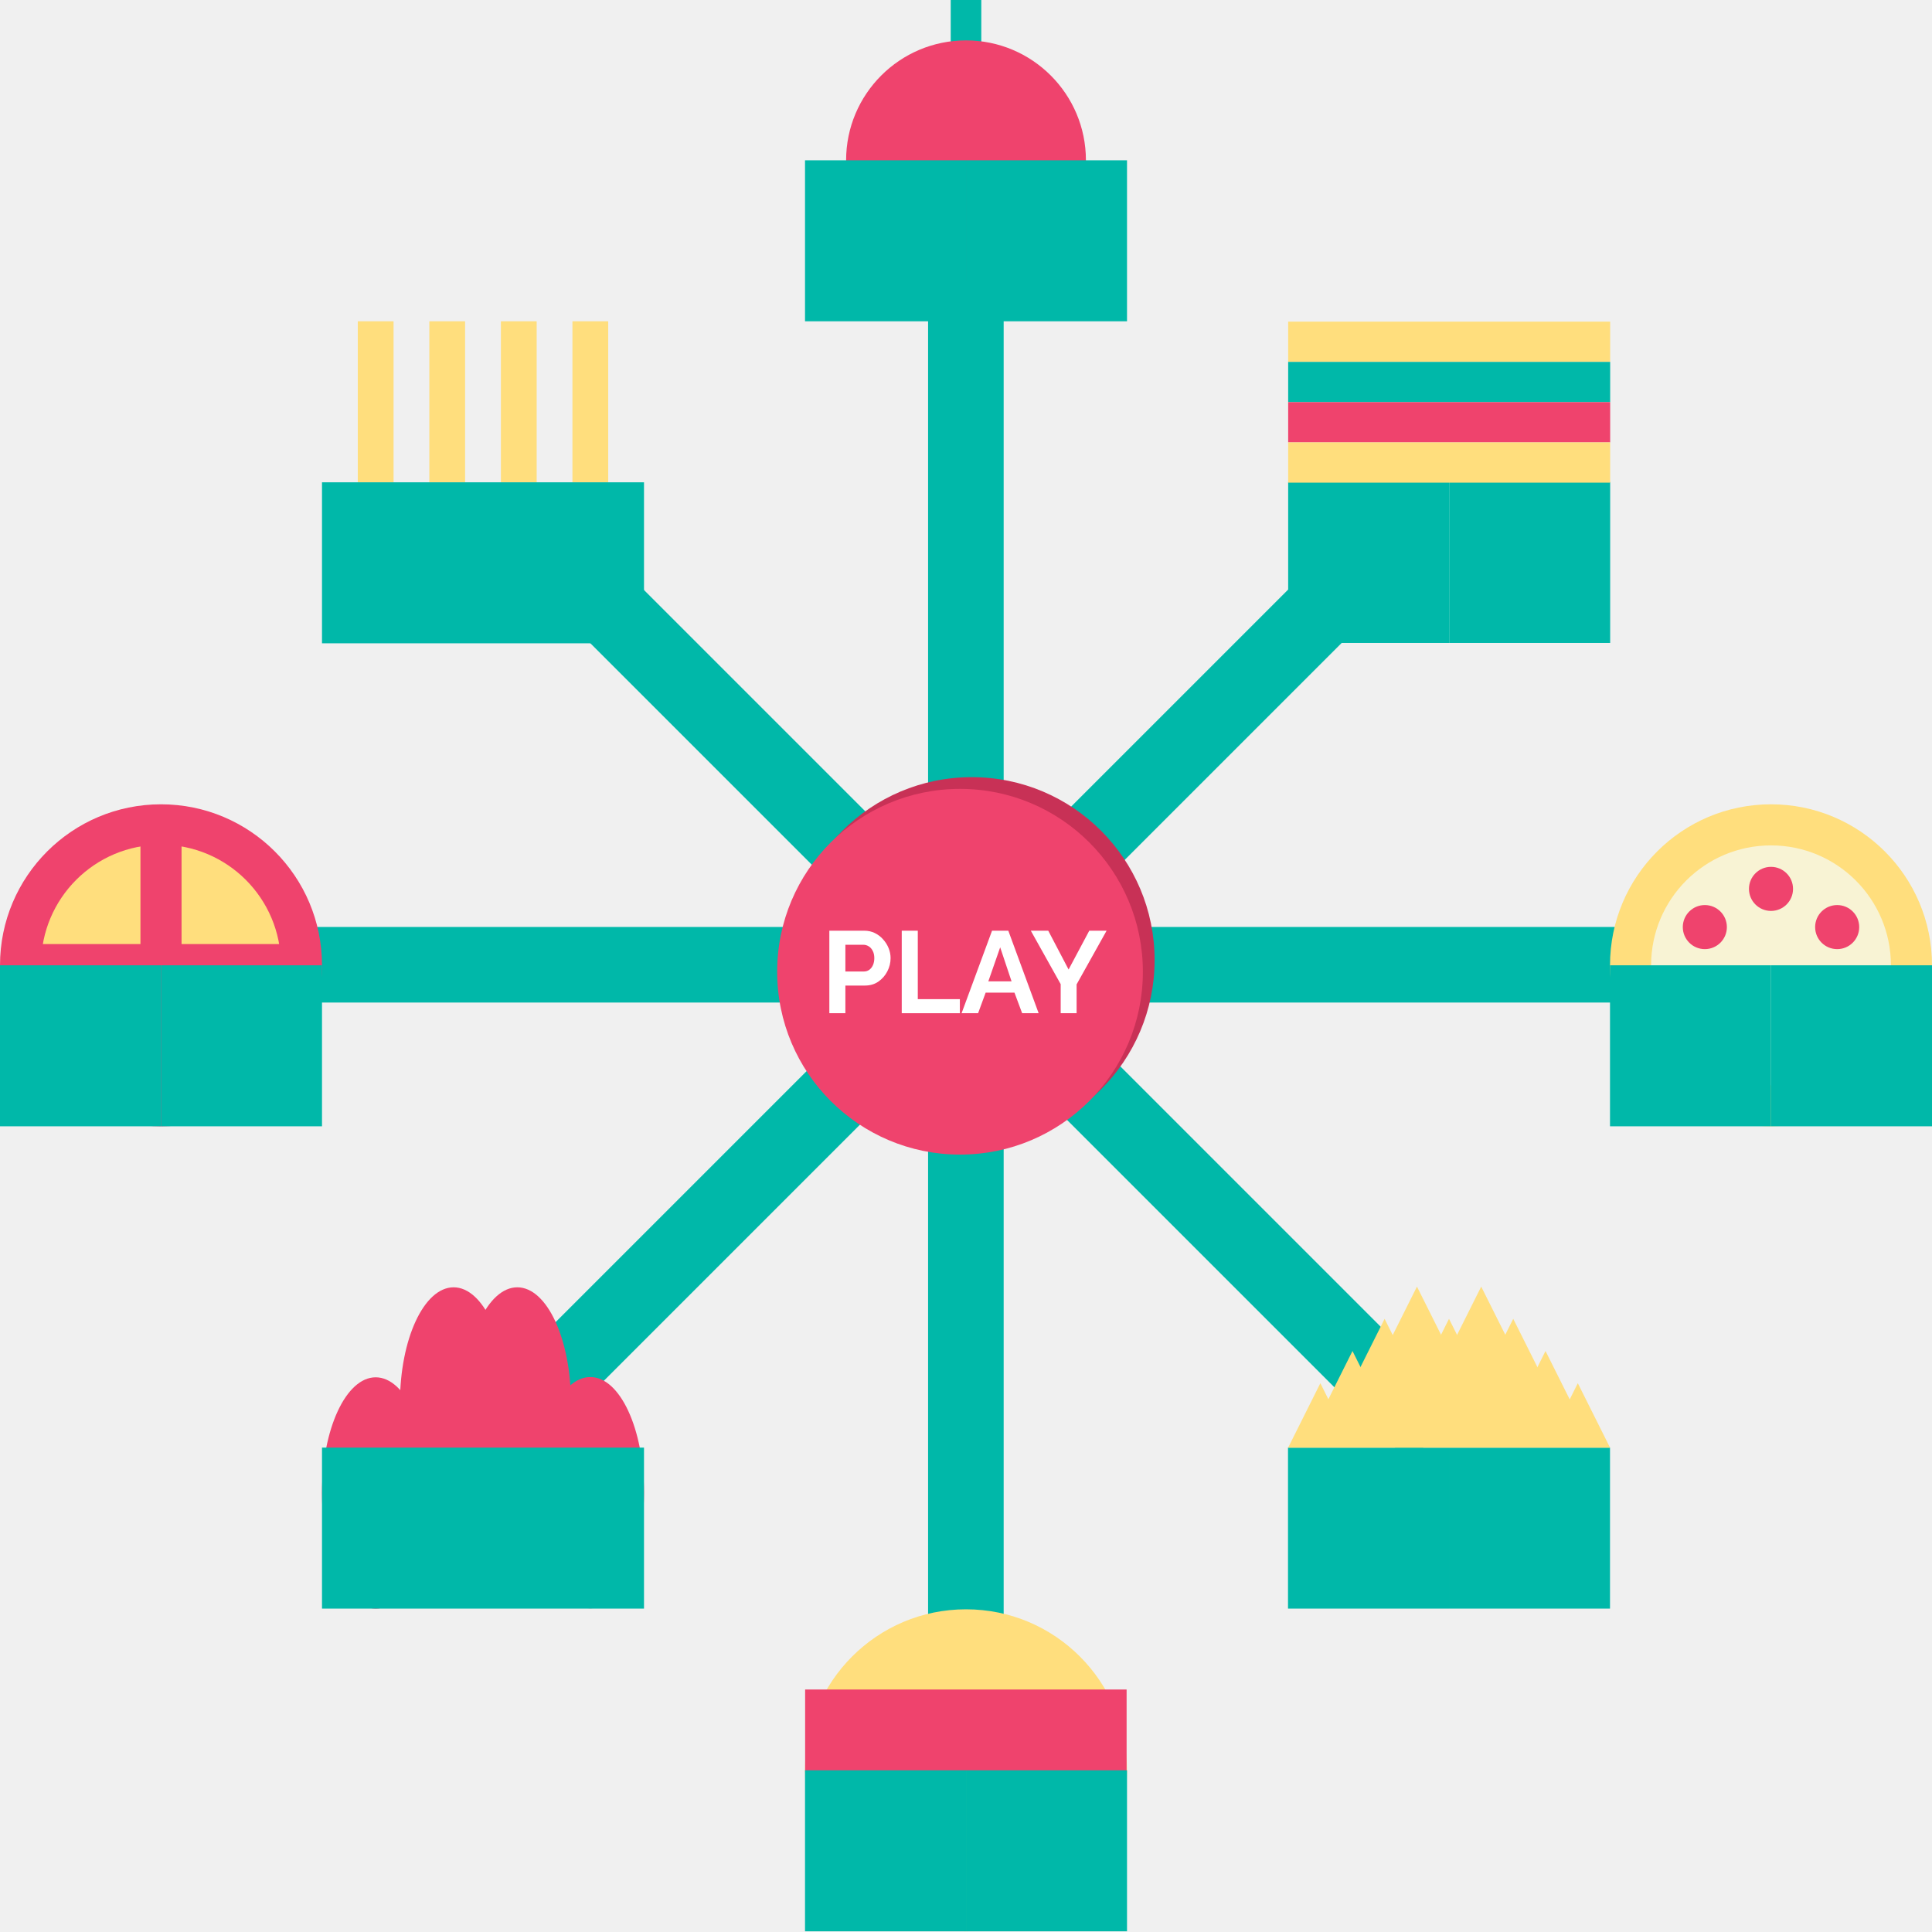
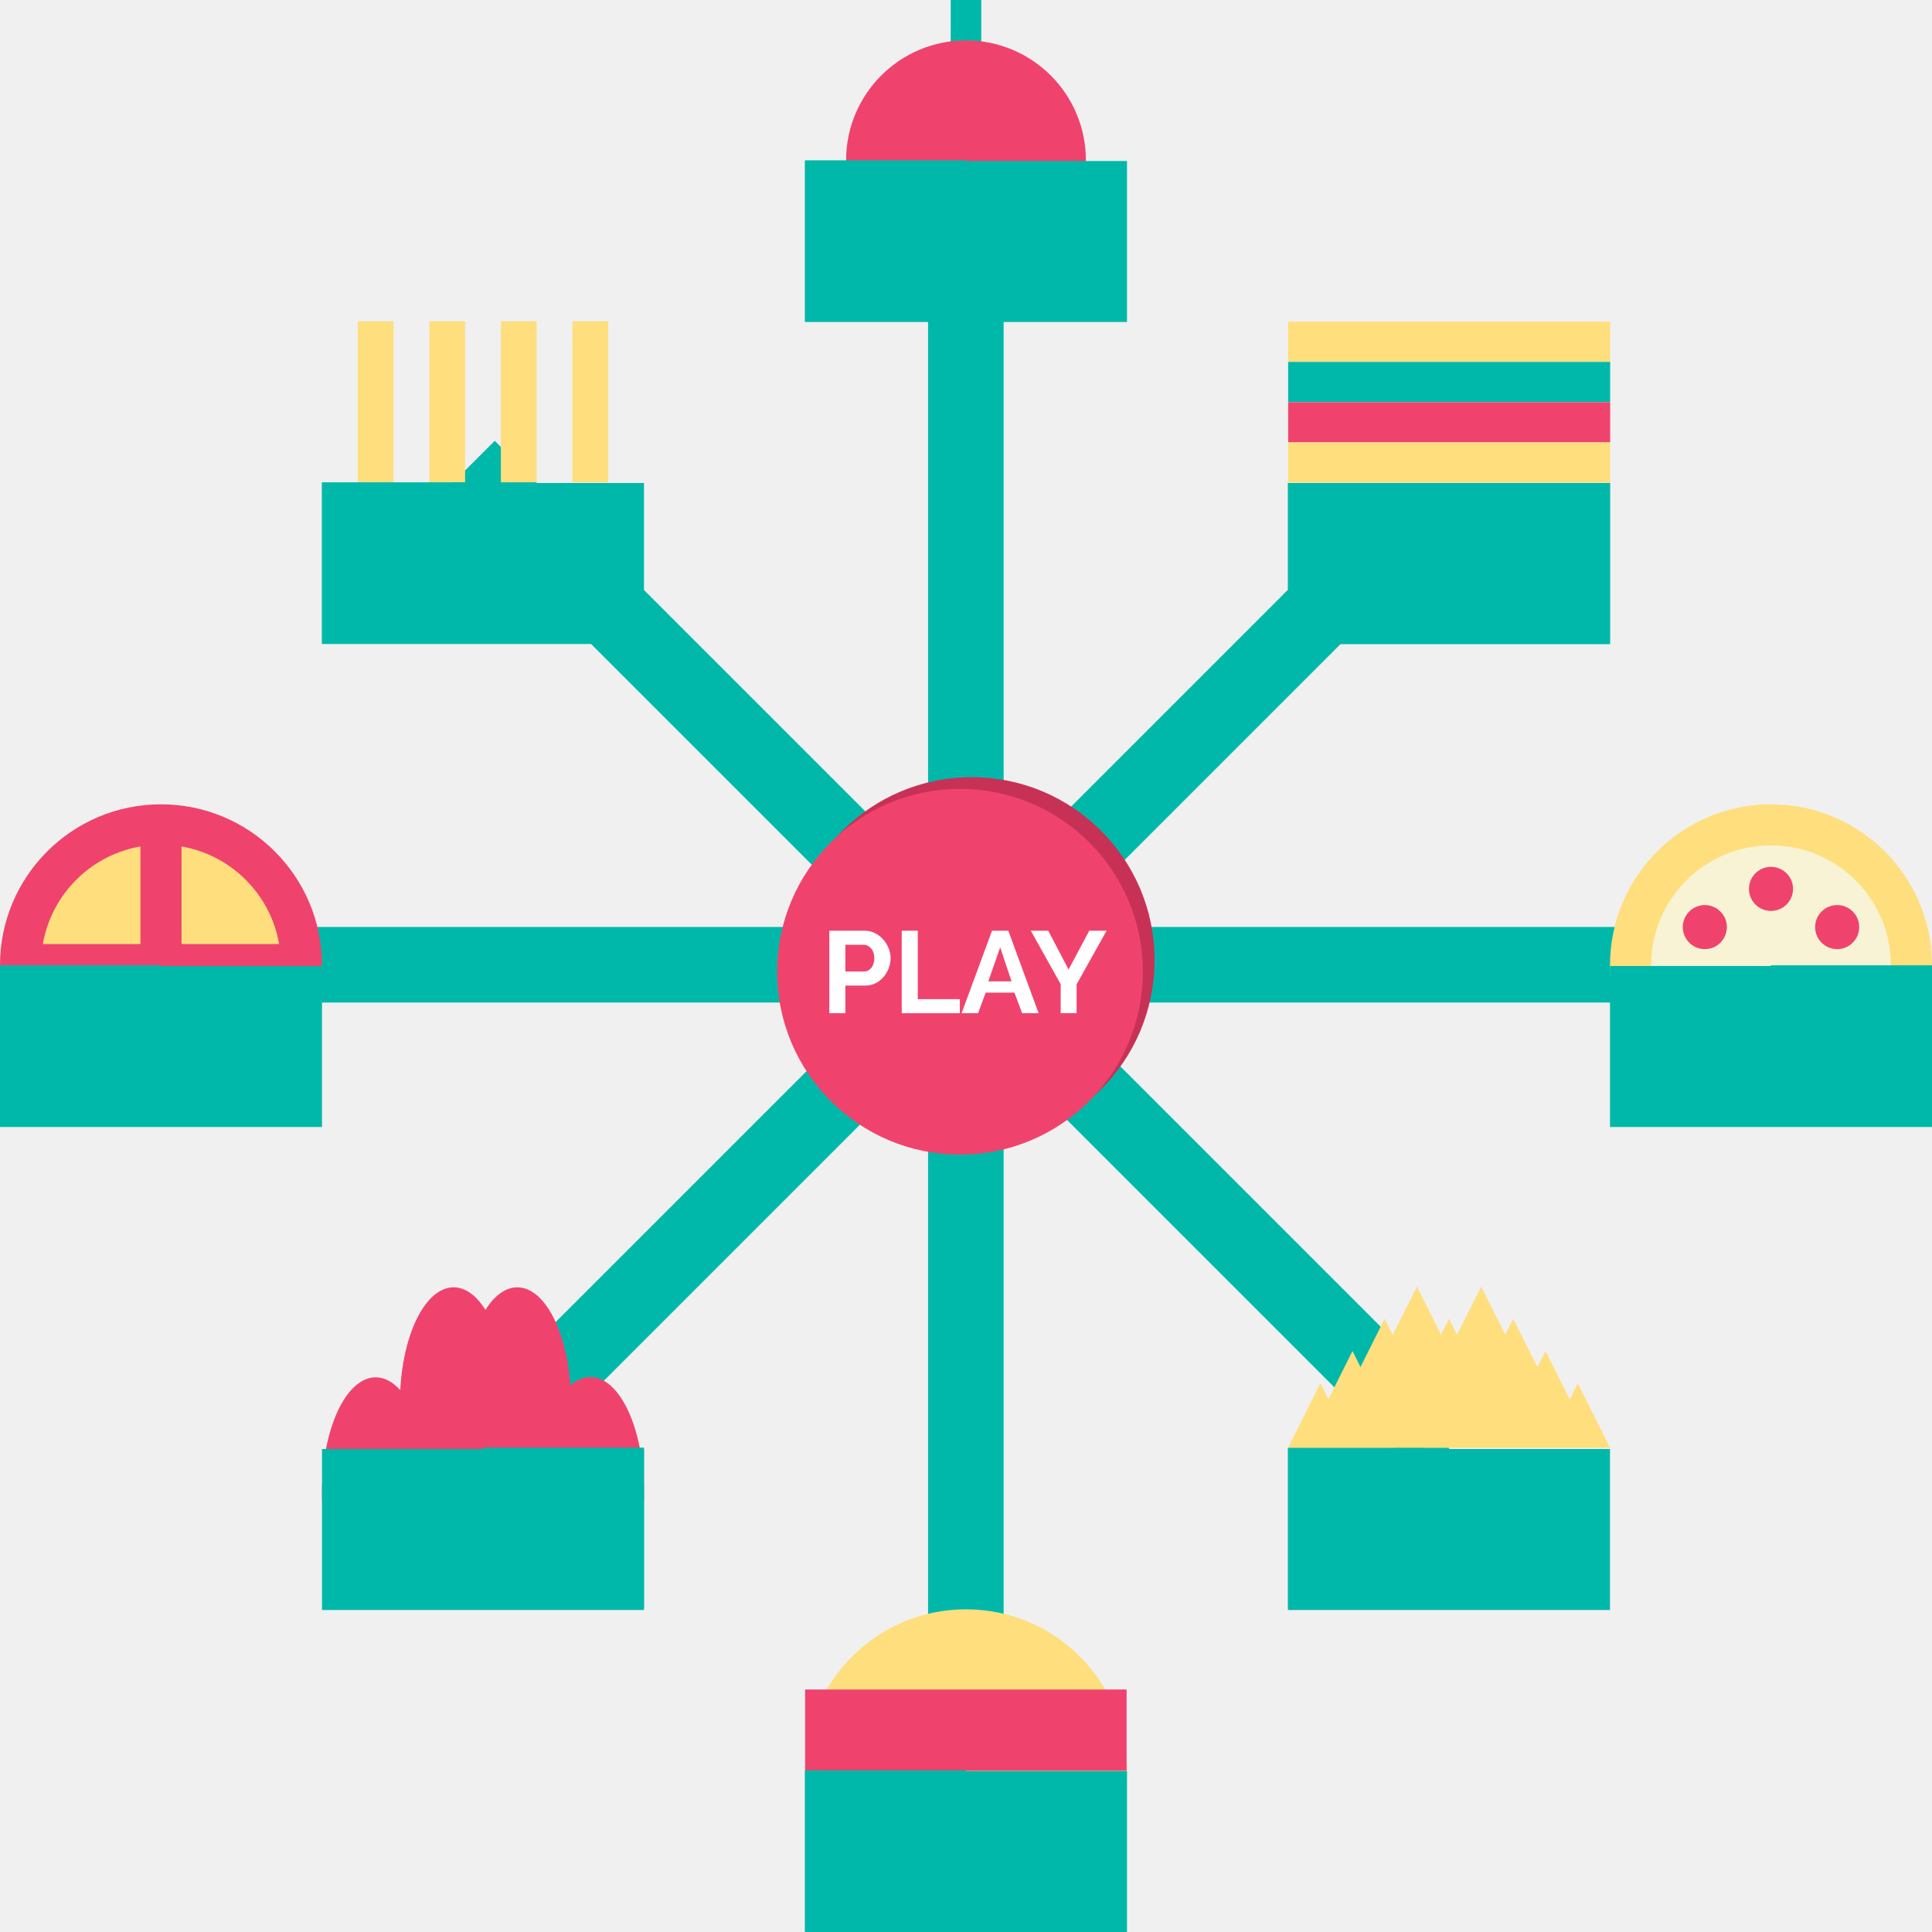
- <svg xmlns="http://www.w3.org/2000/svg" width="532" height="532" viewBox="0 0 532 532" fill="none">
+ <svg xmlns="http://www.w3.org/2000/svg" width="420" height="420" viewBox="0 0 420 420" fill="none">
  <g id="whole">
    <g id="hero">
      <g id="caraousel">
-         <rect id="Rectangle 69" x="255.56" y="44.034" width="20.811" height="443.556" fill="#00B8A9" />
-         <path id="Rectangle 70" d="M370.21 146.849L384.926 161.564L132.618 413.872L117.902 399.156L370.21 146.849Z" fill="#00B8A9" />
-         <rect id="Rectangle 71" x="466.773" y="255.251" width="20.811" height="422.745" transform="rotate(90 466.773 255.251)" fill="#00B8A9" />
-         <rect id="Rectangle 72" x="402.732" y="387.867" width="20.811" height="344.466" transform="rotate(135 402.732 387.867)" fill="#00B8A9" />
+         <rect id="Rectangle 69" x="201.754" y="34.764" width="16.43" height="350.177" fill="#00B8A9" />
+         <path id="Rectangle 70" d="M292.268 115.934L303.886 127.551L104.694 326.743L93.077 315.125L292.268 115.934Z" fill="#00B8A9" />
+         <rect id="Rectangle 71" x="368.503" y="201.515" width="16.43" height="333.748" transform="rotate(90 368.503 201.515)" fill="#00B8A9" />
+         <rect id="Rectangle 72" x="317.944" y="306.213" width="16.43" height="297.533" transform="rotate(135 317.944 306.213)" fill="#00B8A9" />
      </g>
      <g id="apple">
-         <path id="Vector" d="M270.212 0H261.793V13.829H270.212V0Z" fill="#00B8A9" />
-         <path id="Vector_2" d="M266.004 77.159C284.238 77.159 299.021 62.377 299.021 44.142C299.021 25.907 284.238 11.124 266.004 11.124C247.769 11.124 232.986 25.907 232.986 44.142C232.986 62.377 247.769 77.159 266.004 77.159Z" fill="#EF436D" />
+         <path id="Vector" d="M213.322 0H206.676V10.918H213.322V0Z" fill="#00B8A9" />
+         <path id="Vector_2" d="M210 60.915C224.396 60.915 236.066 49.245 236.066 34.849C236.066 20.453 224.396 8.782 210 8.782C195.604 8.782 183.934 20.453 183.934 34.849C183.934 49.245 195.604 60.915 210 60.915Z" fill="#EF436D" />
        <g id="Group">
-           <path id="Vector_3" d="M310.337 44.141H266.004V88.474H310.337V44.141Z" fill="#00B8A9" />
-           <path id="Vector_4" d="M266.003 44.141H221.67V88.474H266.003V44.141Z" fill="#00B8A9" />
+           <path id="Vector_3" d="M245 35H175V70H245V35Z" fill="#00B8A9" />
+           <path id="Vector_4" d="M210 34.848H175V69.849H210V34.848Z" fill="#00B8A9" />
        </g>
      </g>
      <g id="pizza">
        <g id="Group_2">
          <g id="Group_3">
-             <path id="Vector_5" d="M487.668 310.141C512.153 310.141 532.002 290.292 532.002 265.808C532.002 241.323 512.153 221.474 487.668 221.474C463.184 221.474 443.335 241.323 443.335 265.808C443.335 290.292 463.184 310.141 487.668 310.141Z" fill="#FFDE7D" />
-             <path id="Vector_6" d="M487.669 298.825C505.903 298.825 520.686 284.043 520.686 265.808C520.686 247.573 505.903 232.791 487.669 232.791C469.434 232.791 454.651 247.573 454.651 265.808C454.651 284.043 469.434 298.825 487.669 298.825Z" fill="#F8F3D4" />
+             <path id="Vector_5" d="M384.999 244.849C404.329 244.849 420 229.179 420 209.849C420 190.519 404.329 174.849 384.999 174.849C365.669 174.849 349.999 190.519 349.999 209.849C349.999 229.179 365.669 244.849 384.999 244.849Z" fill="#FFDE7D" />
+             <path id="Vector_6" d="M384.999 235.915C399.395 235.915 411.066 224.245 411.066 209.849C411.066 195.453 399.395 183.783 384.999 183.783C370.603 183.783 358.933 195.453 358.933 209.849C358.933 224.245 370.603 235.915 384.999 235.915Z" fill="#F8F3D4" />
          </g>
          <g id="Group_4">
-             <path id="Vector_7" d="M487.668 250.835C491.02 250.835 493.736 248.118 493.736 244.766C493.736 241.415 491.02 238.698 487.668 238.698C484.317 238.698 481.6 241.415 481.6 244.766C481.6 248.118 484.317 250.835 487.668 250.835Z" fill="#EF436D" />
-             <path id="Vector_8" d="M469.448 261.355C472.8 261.355 475.517 258.638 475.517 255.287C475.517 251.935 472.8 249.218 469.448 249.218C466.097 249.218 463.38 251.935 463.38 255.287C463.38 258.638 466.097 261.355 469.448 261.355Z" fill="#EF436D" />
-             <path id="Vector_9" d="M505.889 261.355C509.24 261.355 511.957 258.638 511.957 255.287C511.957 251.935 509.24 249.218 505.889 249.218C502.537 249.218 499.82 251.935 499.82 255.287C499.82 258.638 502.537 261.355 505.889 261.355Z" fill="#EF436D" />
+             <path id="Vector_7" d="M384.999 198.028C387.645 198.028 389.79 195.883 389.79 193.238C389.79 190.592 387.645 188.447 384.999 188.447C382.353 188.447 380.208 190.592 380.208 193.238C380.208 195.883 382.353 198.028 384.999 198.028Z" fill="#EF436D" />
+             <path id="Vector_8" d="M370.615 206.334C373.261 206.334 375.406 204.189 375.406 201.543C375.406 198.897 373.261 196.752 370.615 196.752C367.969 196.752 365.824 198.897 365.824 201.543C365.824 204.189 367.969 206.334 370.615 206.334Z" fill="#EF436D" />
+             <path id="Vector_9" d="M399.384 206.334C402.03 206.334 404.175 204.189 404.175 201.543C404.175 198.897 402.03 196.752 399.384 196.752C396.738 196.752 394.593 198.897 394.593 201.543C394.593 204.189 396.738 206.334 399.384 206.334Z" fill="#EF436D" />
          </g>
        </g>
        <g id="Group_5">
-           <path id="Vector_10" d="M532.001 265.807H487.668V310.141H532.001V265.807Z" fill="#00B8A9" />
-           <path id="Vector_11" d="M487.668 265.807H443.335V310.141H487.668V265.807Z" fill="#00B8A9" />
+           <path id="Vector_10" d="M419.999 209.849H384.999V244.849H419.999V209.849Z" fill="#00B8A9" />
+           <path id="Vector_11" d="M420 210H350V245H420V210Z" fill="#00B8A9" />
        </g>
      </g>
      <g id="hamburger">
-         <path id="Vector_12" d="M266.003 531.809C290.488 531.809 310.337 511.96 310.337 487.475C310.337 462.99 290.488 443.142 266.003 443.142C241.519 443.142 221.67 462.99 221.67 487.475C221.67 511.96 241.519 531.809 266.003 531.809Z" fill="#FFDE7D" />
-         <path id="Vector_13" d="M310.226 465.227H221.701V487.591H310.226V465.227Z" fill="#EF436D" />
+         <path id="Vector_12" d="M210 419.851C229.33 419.851 245 404.181 245 384.851C245 365.521 229.33 349.85 210 349.85C190.67 349.85 175 365.521 175 384.851C175 404.181 190.67 419.851 210 419.851Z" fill="#FFDE7D" />
+         <path id="Vector_13" d="M244.913 367.286H175.024V384.942H244.913V367.286Z" fill="#EF436D" />
        <g id="Group_6">
-           <path id="Vector_14" d="M310.336 487.476H266.003V531.809H310.336V487.476Z" fill="#00B8A9" />
-           <path id="Vector_15" d="M266.003 487.476H221.67V531.809H266.003V487.476Z" fill="#00B8A9" />
+           <path id="Vector_14" d="M245 385H175V420H245V385Z" fill="#00B8A9" />
+           <path id="Vector_15" d="M210 384.851H174.999V419.851H210V384.851Z" fill="#00B8A9" />
        </g>
      </g>
      <g id="fries">
        <g id="Group_7">
-           <path id="Vector_16" d="M128.074 88.476H118.222V132.809H128.074V88.476Z" fill="#FFDE7D" />
-           <path id="Vector_17" d="M108.372 88.476H98.519V132.809H108.372V88.476Z" fill="#FFDE7D" />
-           <path id="Vector_18" d="M167.481 88.476H157.629V132.809H167.481V88.476Z" fill="#FFDE7D" />
-           <path id="Vector_19" d="M147.779 88.476H137.927V132.809H147.779V88.476Z" fill="#FFDE7D" />
+           <path id="Vector_16" d="M101.107 69.849H93.329V104.85H101.107V69.849Z" fill="#FFDE7D" />
+           <path id="Vector_17" d="M85.553 69.849H77.775V104.85H85.553V69.849Z" fill="#FFDE7D" />
+           <path id="Vector_18" d="M132.219 69.849H124.44V104.85H132.219V69.849Z" fill="#FFDE7D" />
+           <path id="Vector_19" d="M116.665 69.849H108.886V104.85H116.665V69.849Z" fill="#FFDE7D" />
        </g>
        <g id="Group_8">
-           <path id="Vector_20" d="M177.333 132.809H133V177.142H177.333V132.809Z" fill="#00B8A9" />
-           <path id="Vector_21" d="M133 132.809H88.667V177.142H133V132.809Z" fill="#00B8A9" />
+           <path id="Vector_20" d="M140 105H70V140H140V105Z" fill="#00B8A9" />
+           <path id="Vector_21" d="M104.997 104.849H69.997V139.849H104.997V104.849Z" fill="#00B8A9" />
        </g>
      </g>
      <g id="nachos">
        <g id="Group_9">
-           <path id="Vector_22" d="M443.335 398.616H399.002V442.95H443.335V398.616Z" fill="#00B8A9" />
-           <path id="Vector_23" d="M399.001 398.616H354.668V442.95H399.001V398.616Z" fill="#00B8A9" />
+           <path id="Vector_22" d="M350 315H280V350H350V315Z" fill="#00B8A9" />
+           <path id="Vector_23" d="M314.999 314.698H279.999V349.699H314.999V314.698Z" fill="#00B8A9" />
        </g>
-         <path id="Vector_24" d="M443.38 398.615H354.713L382.335 369.595H415.523L443.38 398.615Z" fill="#FFDE7D" />
+         <path id="Vector_24" d="M350.035 314.697H280.035L301.842 291.787H328.043L350.035 314.697Z" fill="#FFDE7D" />
        <g id="Group_10">
-           <path id="Vector_25" d="M363.58 380.883L354.713 398.616H372.446L363.58 380.883Z" fill="#FFDE7D" />
-           <path id="Vector_26" d="M381.313 380.883L372.446 398.616H390.18L381.313 380.883Z" fill="#FFDE7D" />
-           <path id="Vector_27" d="M399.001 380.883L390.135 398.616H407.868L399.001 380.883Z" fill="#FFDE7D" />
-           <path id="Vector_28" d="M416.735 380.883L407.868 398.616H425.602L416.735 380.883Z" fill="#FFDE7D" />
-           <path id="Vector_29" d="M434.468 380.883L425.602 398.616H443.335L434.468 380.883Z" fill="#FFDE7D" />
-           <path id="Vector_30" d="M372.425 372.016L363.559 389.749H381.292L372.425 372.016Z" fill="#FFDE7D" />
-           <path id="Vector_31" d="M390.134 372.016L381.268 389.749H399.001L390.134 372.016Z" fill="#FFDE7D" />
-           <path id="Vector_32" d="M407.843 372.016L398.977 389.749H416.71L407.843 372.016Z" fill="#FFDE7D" />
-           <path id="Vector_33" d="M425.577 372.016L416.71 389.749H434.443L425.577 372.016Z" fill="#FFDE7D" />
-           <path id="Vector_34" d="M381.268 363.149L372.401 380.882H390.135L381.268 363.149Z" fill="#FFDE7D" />
-           <path id="Vector_35" d="M399.001 363.149L390.135 380.882H407.868L399.001 363.149Z" fill="#FFDE7D" />
-           <path id="Vector_36" d="M416.689 363.149L407.822 380.882H425.556L416.689 363.149Z" fill="#FFDE7D" />
-           <path id="Vector_37" d="M390.179 354.282L381.312 372.016H399.046L390.179 354.282Z" fill="#FFDE7D" />
-           <path id="Vector_38" d="M407.868 354.282L399.001 372.016H416.734L407.868 354.282Z" fill="#FFDE7D" />
+           <path id="Vector_25" d="M287.035 300.698L280.035 314.698H294.035L287.035 300.698Z" fill="#FFDE7D" />
+           <path id="Vector_26" d="M301.035 300.698L294.035 314.698H308.035L301.035 300.698Z" fill="#FFDE7D" />
+           <path id="Vector_27" d="M314.999 300.698L307.999 314.698H321.999L314.999 300.698Z" fill="#FFDE7D" />
+           <path id="Vector_28" d="M329 300.698L322 314.698H336L329 300.698Z" fill="#FFDE7D" />
+           <path id="Vector_29" d="M343 300.698L336 314.698H350L343 300.698Z" fill="#FFDE7D" />
+           <path id="Vector_30" d="M294.018 293.698L287.018 307.698H301.018L294.018 293.698Z" fill="#FFDE7D" />
+           <path id="Vector_31" d="M307.999 293.698L300.999 307.698H314.999L307.999 293.698Z" fill="#FFDE7D" />
+           <path id="Vector_32" d="M321.98 293.698L314.98 307.698H328.98L321.98 293.698Z" fill="#FFDE7D" />
+           <path id="Vector_33" d="M335.98 293.698L328.98 307.698H342.98L335.98 293.698Z" fill="#FFDE7D" />
+           <path id="Vector_34" d="M300.999 286.698L293.999 300.698H307.999L300.999 286.698Z" fill="#FFDE7D" />
+           <path id="Vector_35" d="M314.999 286.698L307.999 300.698H321.999L314.999 286.698Z" fill="#FFDE7D" />
+           <path id="Vector_36" d="M328.963 286.698L321.963 300.698H335.964L328.963 286.698Z" fill="#FFDE7D" />
+           <path id="Vector_37" d="M308.034 279.698L301.034 293.698H315.034L308.034 279.698Z" fill="#FFDE7D" />
+           <path id="Vector_38" d="M321.999 279.698L314.999 293.698H328.999L321.999 279.698Z" fill="#FFDE7D" />
        </g>
      </g>
      <g id="orange">
        <g id="Group_11">
-           <path id="Vector_39" d="M44.334 310.142C68.818 310.142 88.667 290.293 88.667 265.809C88.667 241.324 68.818 221.475 44.334 221.475C19.849 221.475 0 241.324 0 265.809C0 290.293 19.849 310.142 44.334 310.142Z" fill="#EF436D" />
-           <path id="Vector_40" d="M44.334 298.634C62.569 298.634 77.351 283.852 77.351 265.617C77.351 247.382 62.569 232.6 44.334 232.6C26.099 232.6 11.316 247.382 11.316 265.617C11.316 283.852 26.099 298.634 44.334 298.634Z" fill="#FFDE7D" />
+           <path id="Vector_39" d="M34.997 244.85C54.327 244.85 69.997 229.18 69.997 209.85C69.997 190.52 54.327 174.85 34.997 174.85C15.666 174.85 -0.004 190.52 -0.004 209.85C-0.004 229.18 15.666 244.85 34.997 244.85Z" fill="#EF436D" />
+           <path id="Vector_40" d="M34.996 235.765C49.393 235.765 61.063 224.094 61.063 209.698C61.063 195.302 49.393 183.632 34.996 183.632C20.601 183.632 8.93 195.302 8.93 209.698C8.93 224.094 20.601 235.765 34.996 235.765Z" fill="#FFDE7D" />
        </g>
        <g id="Group_12">
-           <path id="Vector_41" d="M49.993 226.839H38.677V304.776H49.993V226.839Z" fill="#EF436D" />
-           <path id="Vector_42" d="M83.302 271.276V259.959H5.365V271.276H83.302Z" fill="#EF436D" />
+           <path id="Vector_41" d="M39.465 179.085H30.531V240.614H39.465V179.085Z" fill="#EF436D" />
+           <path id="Vector_42" d="M65.761 214.166V205.232H4.232V214.166H65.761Z" fill="#EF436D" />
        </g>
        <g id="Group_13">
-           <path id="Vector_43" d="M88.668 265.808H44.334V310.142H88.668V265.808Z" fill="#00B8A9" />
-           <path id="Vector_44" d="M44.334 265.808H0V310.142H44.334V265.808Z" fill="#00B8A9" />
+           <path id="Vector_43" d="M70 210H0V245H70V210Z" fill="#00B8A9" />
+           <path id="Vector_44" d="M34.997 209.849H-0.003V244.85H34.997V209.849Z" fill="#00B8A9" />
        </g>
      </g>
      <g id="sandwich">
        <g id="Group_14">
-           <path id="Vector_45" d="M443.379 132.712H399.046V177.045H443.379V132.712Z" fill="#00B8A9" />
-           <path id="Vector_46" d="M399.046 132.712H354.713V177.045H399.046V132.712Z" fill="#00B8A9" />
+           <path id="Vector_45" d="M350 105H280V140H350V105Z" fill="#00B8A9" />
+           <path id="Vector_46" d="M350 105H280V140H350V105Z" fill="#00B8A9" />
        </g>
        <g id="Group_15">
-           <path id="Vector_47" d="M443.38 88.57H354.713V99.655H443.38V88.57Z" fill="#FFDE7D" />
-           <path id="Vector_48" d="M443.38 99.653H354.713V110.738H443.38V99.653Z" fill="#00B8A9" />
-           <path id="Vector_49" d="M443.38 110.736H354.713V121.821H443.38V110.736Z" fill="#EF436D" />
-           <path id="Vector_50" d="M443.38 121.819H354.713V132.904H443.38V121.819Z" fill="#FFDE7D" />
+           <path id="Vector_47" d="M350.034 69.924H280.033V78.675H350.034V69.924Z" fill="#FFDE7D" />
+           <path id="Vector_48" d="M350.034 78.674H280.033V87.425H350.034V78.674Z" fill="#00B8A9" />
+           <path id="Vector_49" d="M350.034 87.424H280.033V96.175H350.034V87.424Z" fill="#EF436D" />
+           <path id="Vector_50" d="M350.034 96.173H280.033V104.924H350.034V96.173Z" fill="#FFDE7D" />
        </g>
      </g>
      <g id="jello">
-         <path id="Vector_51" d="M103.446 442.954C111.608 442.954 118.225 428.695 118.225 411.106C118.225 393.517 111.608 379.258 103.446 379.258C95.284 379.258 88.667 393.517 88.667 411.106C88.667 428.695 95.284 442.954 103.446 442.954Z" fill="#EF436D" />
-         <path id="Vector_52" d="M124.913 418.173C133.075 418.173 139.691 403.914 139.691 386.325C139.691 368.736 133.075 354.477 124.913 354.477C116.75 354.477 110.134 368.736 110.134 386.325C110.134 403.914 116.75 418.173 124.913 418.173Z" fill="#EF436D" />
-         <path id="Vector_53" d="M162.552 442.883C170.714 442.883 177.331 428.624 177.331 411.035C177.331 393.445 170.714 379.187 162.552 379.187C154.39 379.187 147.773 393.445 147.773 411.035C147.773 428.624 154.39 442.883 162.552 442.883Z" fill="#EF436D" />
-         <path id="Vector_54" d="M142.447 418.173C150.609 418.173 157.226 403.914 157.226 386.325C157.226 368.736 150.609 354.477 142.447 354.477C134.285 354.477 127.668 368.736 127.668 386.325C127.668 403.914 134.285 418.173 142.447 418.173Z" fill="#EF436D" />
-         <path id="Vector_55" d="M177.333 398.618H133V442.951H177.333V398.618Z" fill="#00B8A9" />
-         <path id="Vector_56" d="M133 398.618H88.667V442.951H133V398.618Z" fill="#00B8A9" />
+         <path id="Vector_51" d="M81.665 349.702C88.109 349.702 93.332 338.445 93.332 324.559C93.332 310.673 88.109 299.416 81.665 299.416C75.221 299.416 69.997 310.673 69.997 324.559C69.997 338.445 75.221 349.702 81.665 349.702Z" fill="#EF436D" />
+         <path id="Vector_52" d="M98.612 330.138C105.055 330.138 110.279 318.881 110.279 304.995C110.279 291.109 105.055 279.852 98.612 279.852C92.168 279.852 86.944 291.109 86.944 304.995C86.944 318.881 92.168 330.138 98.612 330.138Z" fill="#EF436D" />
+         <path id="Vector_53" d="M128.327 349.646C134.771 349.646 139.995 338.389 139.995 324.503C139.995 310.616 134.771 299.359 128.327 299.359C121.884 299.359 116.66 310.616 116.66 324.503C116.66 338.389 121.884 349.646 128.327 349.646Z" fill="#EF436D" />
+         <path id="Vector_54" d="M112.455 330.138C118.899 330.138 124.123 318.881 124.123 304.995C124.123 291.109 118.899 279.852 112.455 279.852C106.011 279.852 100.788 291.109 100.788 304.995C100.788 318.881 106.011 330.138 112.455 330.138Z" fill="#EF436D" />
+         <path id="Vector_55" d="M139.998 314.7H104.997V349.7H139.998V314.7Z" fill="#00B8A9" />
+         <path id="Vector_56" d="M140 315H70V350H140V315Z" fill="#00B8A9" />
      </g>
-       <path id="Vector_57" d="M266.003 310.142C290.488 310.142 310.337 290.293 310.337 265.809C310.337 241.324 290.488 221.475 266.003 221.475C241.519 221.475 221.67 241.324 221.67 265.809C221.67 290.293 241.519 310.142 266.003 310.142Z" fill="#00B8A9" />
+       <path id="Vector_57" d="M210 244.85C229.33 244.85 245 229.18 245 209.85C245 190.52 229.33 174.85 210 174.85C190.67 174.85 175 190.52 175 209.85C175 229.18 190.67 244.85 210 244.85Z" fill="#00B8A9" />
    </g>
    <g id="button">
-       <circle id="Ellipse 22" cx="267.583" cy="264.351" r="50.351" fill="#C83156" />
-       <circle id="Ellipse 21" cx="264.353" cy="267.581" r="50.351" fill="#EF436D" />
+       <circle id="Ellipse 22" cx="211.247" cy="208.699" r="39.751" fill="#C83156" />
+       <circle id="Ellipse 21" cx="208.697" cy="211.249" r="39.751" fill="#EF436D" />
      <g id="PLAY">
-         <path d="M228.37 279V256.28H238.002C239.047 256.28 240.007 256.493 240.882 256.92C241.757 257.346 242.514 257.922 243.154 258.648C243.815 259.373 244.327 260.184 244.69 261.08C245.053 261.976 245.234 262.893 245.234 263.832C245.234 265.112 244.935 266.328 244.338 267.48C243.741 268.632 242.919 269.57 241.874 270.296C240.829 271.021 239.591 271.384 238.162 271.384H232.786V279H228.37ZM232.786 267.512H237.906C238.439 267.512 238.919 267.362 239.346 267.064C239.773 266.765 240.114 266.338 240.37 265.784C240.626 265.208 240.754 264.557 240.754 263.832C240.754 263.042 240.605 262.37 240.306 261.816C240.029 261.261 239.655 260.845 239.186 260.568C238.738 260.29 238.247 260.152 237.714 260.152H232.786V267.512Z" fill="white" />
-         <path d="M248.308 279V256.28H252.724V275.128H264.308V279H248.308Z" fill="white" />
-         <path d="M273.171 256.28H277.651L286.003 279H281.459L279.347 273.336H271.411L269.331 279H264.787L273.171 256.28ZM278.547 270.232L275.411 260.856L272.147 270.232H278.547Z" fill="white" />
-         <path d="M288.649 256.28L294.249 266.968L299.945 256.28H304.713L296.457 271.064V279H292.073V271L283.849 256.28H288.649Z" fill="white" />
+         <path d="M180.29 220.264V202.327H187.894C188.719 202.327 189.477 202.496 190.168 202.833C190.858 203.17 191.456 203.624 191.961 204.197C192.484 204.77 192.888 205.41 193.174 206.117C193.46 206.824 193.604 207.548 193.604 208.29C193.604 209.3 193.368 210.26 192.896 211.17C192.425 212.079 191.776 212.82 190.951 213.393C190.126 213.965 189.149 214.252 188.02 214.252H183.776V220.264H180.29ZM183.776 211.195H187.818C188.239 211.195 188.618 211.077 188.955 210.841C189.292 210.605 189.561 210.268 189.764 209.831C189.966 209.376 190.067 208.862 190.067 208.29C190.067 207.666 189.949 207.136 189.713 206.698C189.494 206.26 189.199 205.932 188.829 205.713C188.475 205.494 188.088 205.384 187.667 205.384H183.776V211.195Z" fill="white" />
+         <path d="M196.03 220.264V202.327H199.516V217.207H208.662V220.264H196.03Z" fill="white" />
+         <path d="M215.659 202.327H219.196L225.79 220.264H222.202L220.535 215.793H214.27L212.628 220.264H209.04L215.659 202.327ZM219.903 213.342L217.428 205.94L214.851 213.342H219.903Z" fill="white" />
+         <path d="M227.879 202.327L232.3 210.765L236.796 202.327H240.561L234.043 213.999V220.264H230.582V213.949L224.089 202.327H227.879Z" fill="white" />
      </g>
    </g>
  </g>
</svg>
